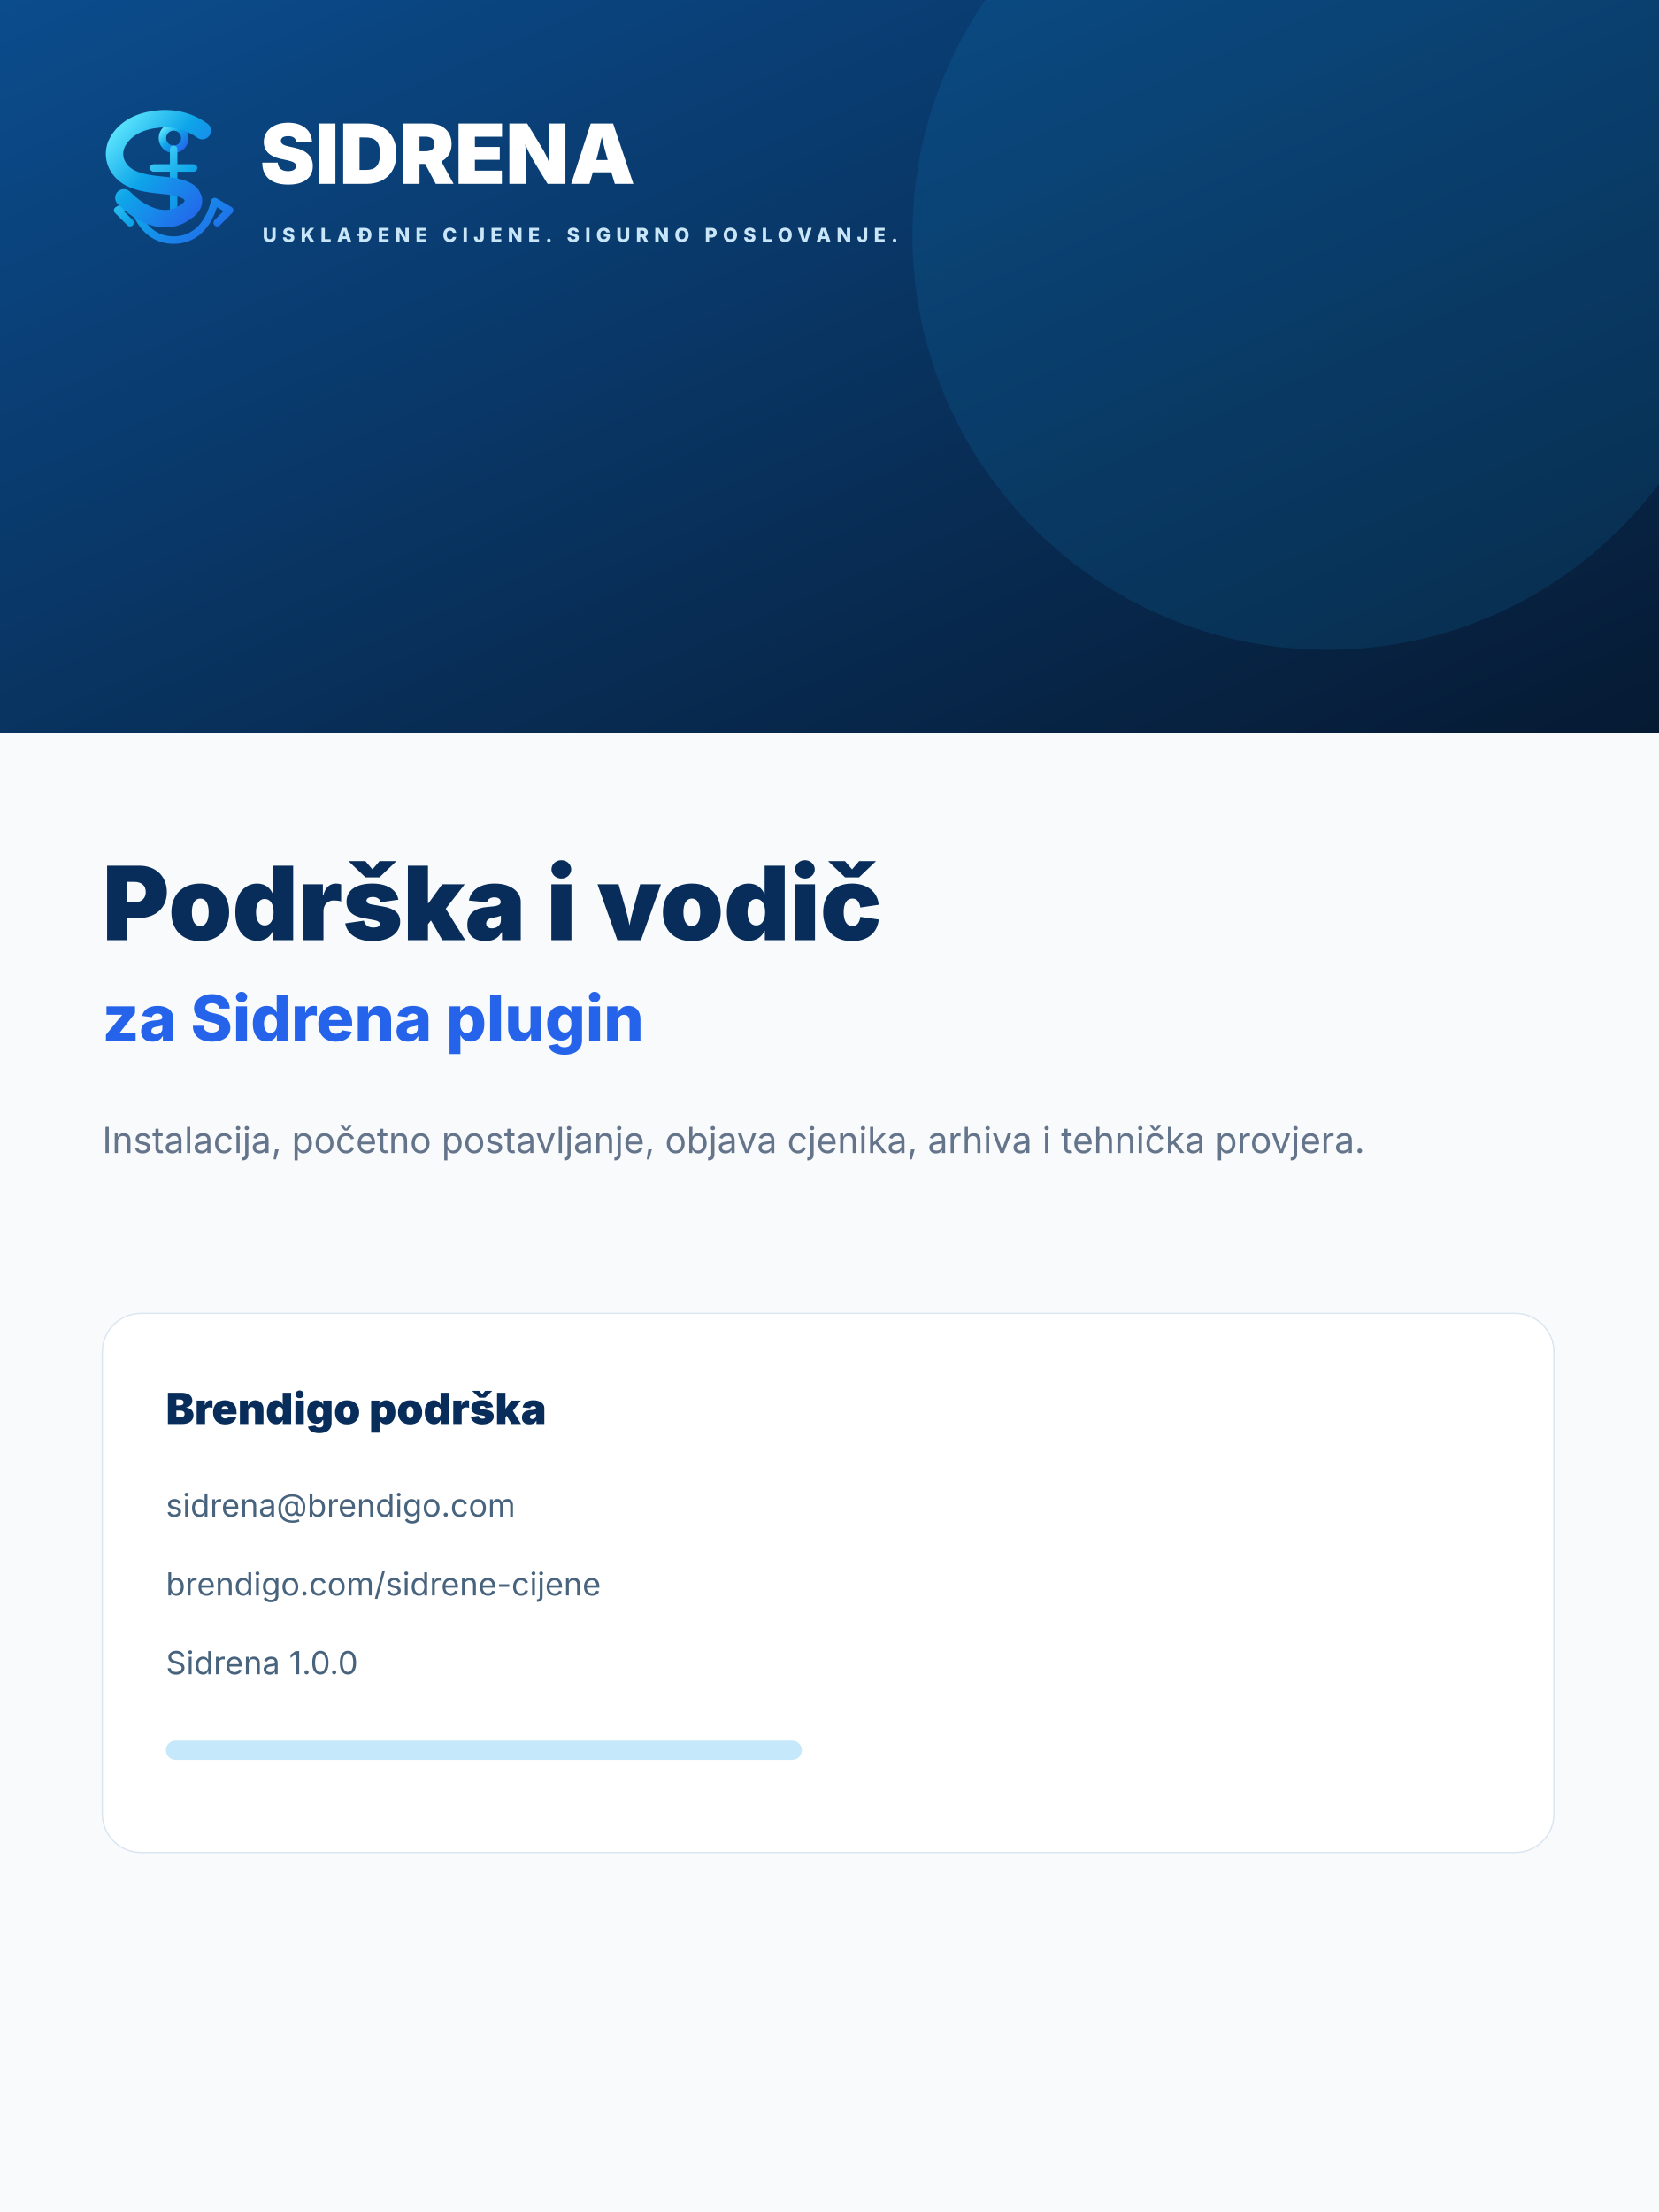
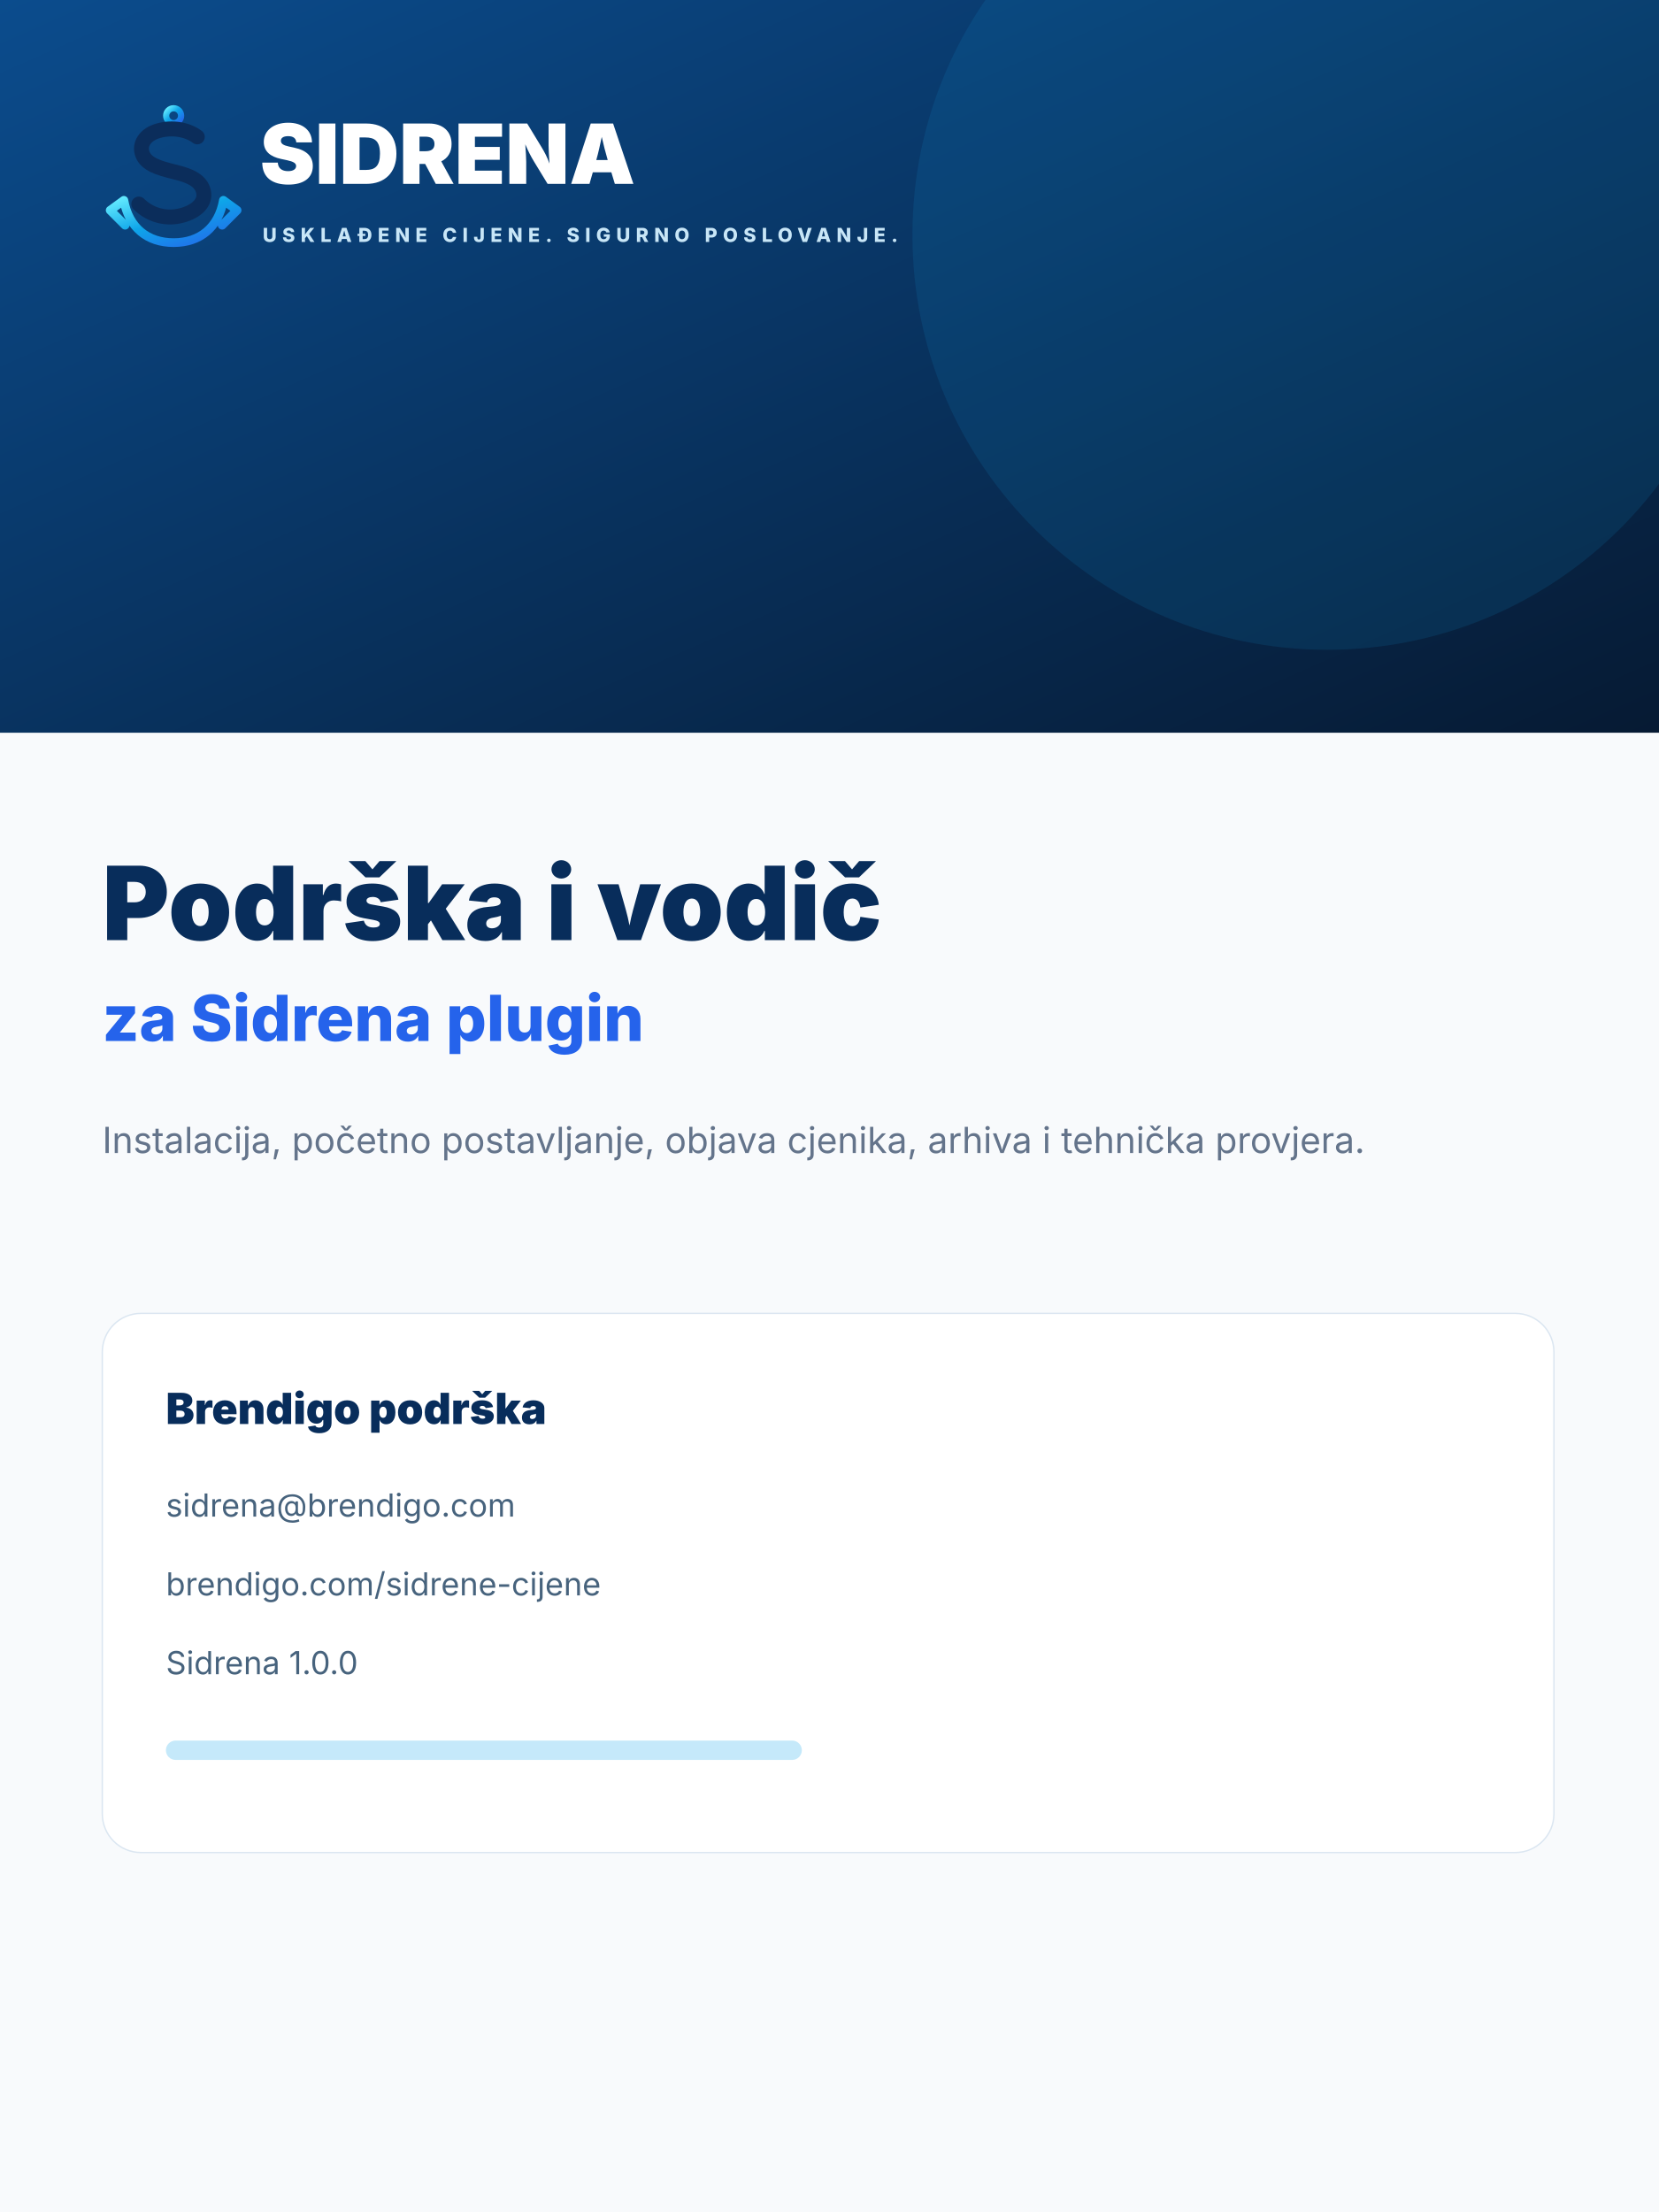
<svg xmlns="http://www.w3.org/2000/svg" viewBox="0 0 1200 1600" role="img" aria-labelledby="t">
  <defs>
    <linearGradient id="n" x1="0" y1="0" x2="1" y2="1">
      <stop stop-color="#0B4C8D" />
      <stop offset="1" stop-color="#061A33" />
    </linearGradient>
    <linearGradient id="m" x1="0" y1="0" x2="1" y2="1">
      <stop stop-color="#65ECFF" />
      <stop offset=".45" stop-color="#0EA5E9" />
      <stop offset="1" stop-color="#2563EB" />
    </linearGradient>
  </defs>
  <rect width="1200" height="1600" fill="#F8FAFC" />
  <rect width="1200" height="530" fill="url(#n)" />
  <circle cx="960" cy="170" r="300" fill="#0EA5E9" opacity=".12" />
  <g transform="translate(68 72) scale(.9)">
    <g fill="none" stroke="url(#m)" stroke-linecap="round" stroke-linejoin="round">
-       <circle cx="64" cy="31" r="9" stroke-width="6" />
-       <path d="M64 40v52M48 55h32M31 82c5 20 17 31 33 31s28-11 33-31M31 82l-12 7 10 10m68-17 12 7-10 10" stroke-width="6" />
-       <path d="M87 25c-11-8-24-11-38-9-15 2-26 9-31 20-4 10 0 21 11 27 8 4 17 5 27 6 13 1 21 4 23 9 3 5-1 10-8 14-8 5-19 5-29 0-7-3-13-8-18-13" stroke-width="14" />
+       <circle cx="64" cy="13" r="6" stroke-width="5" />
+       <path d="M64 20V104" stroke-width="8" />
+       <path d="M44 48H84" stroke-width="7" />
+       <path d="M24 81C28 103 43 115 64 115C85 115 100 103 104 81M24 81L13 89L25 101M104 81L115 89L103 101" stroke-width="7" />
    </g>
+     <path d="M83 30C75 24 63 22 52 25C41 28 36 36 39 44C42 52 52 55 64 58C77 61 86 65 88 74C90 83 82 90 71 93C57 97 44 92 36 84" fill="none" stroke="#0B2D5B" stroke-width="12" stroke-linecap="round" stroke-linejoin="round" />
  </g>
  <text x="188" y="133" fill="#fff" font-family="Inter,Segoe UI,Arial,sans-serif" font-size="60" font-weight="850">SIDRENA</text>
  <text x="190" y="175" fill="#C8E6F7" font-family="Inter,Segoe UI,Arial,sans-serif" font-size="14" font-weight="800" letter-spacing="4">USKLAĐENE CIJENE. SIGURNO POSLOVANJE.</text>
  <text x="74" y="680" fill="#082D5B" font-family="Inter,Segoe UI,Arial,sans-serif" font-size="74" font-weight="850">Podrška i vodič</text>
  <text x="74" y="753" fill="#2563EB" font-family="Inter,Segoe UI,Arial,sans-serif" font-size="46" font-weight="800">za Sidrena plugin</text>
  <text x="74" y="834" fill="#64748B" font-family="Inter,Segoe UI,Arial,sans-serif" font-size="26">Instalacija, početno postavljanje, objava cjenika, arhiva i tehnička provjera.</text>
  <g transform="translate(74 950)" font-family="Inter,Segoe UI,Arial,sans-serif">
    <rect width="1050" height="390" rx="28" fill="#fff" stroke="#DBE6F1" />
    <text x="46" y="80" fill="#082D5B" font-size="31" font-weight="850">Brendigo podrška</text>
    <text x="46" y="147" fill="#47637D" font-size="23">sidrena@brendigo.com</text>
    <text x="46" y="204" fill="#47637D" font-size="23">brendigo.com/sidrene-cijene</text>
    <text x="46" y="261" fill="#47637D" font-size="23">Sidrena 1.0.0</text>
    <rect x="46" y="309" width="460" height="14" rx="7" fill="#0EA5E9" opacity=".24" />
  </g>
</svg>
